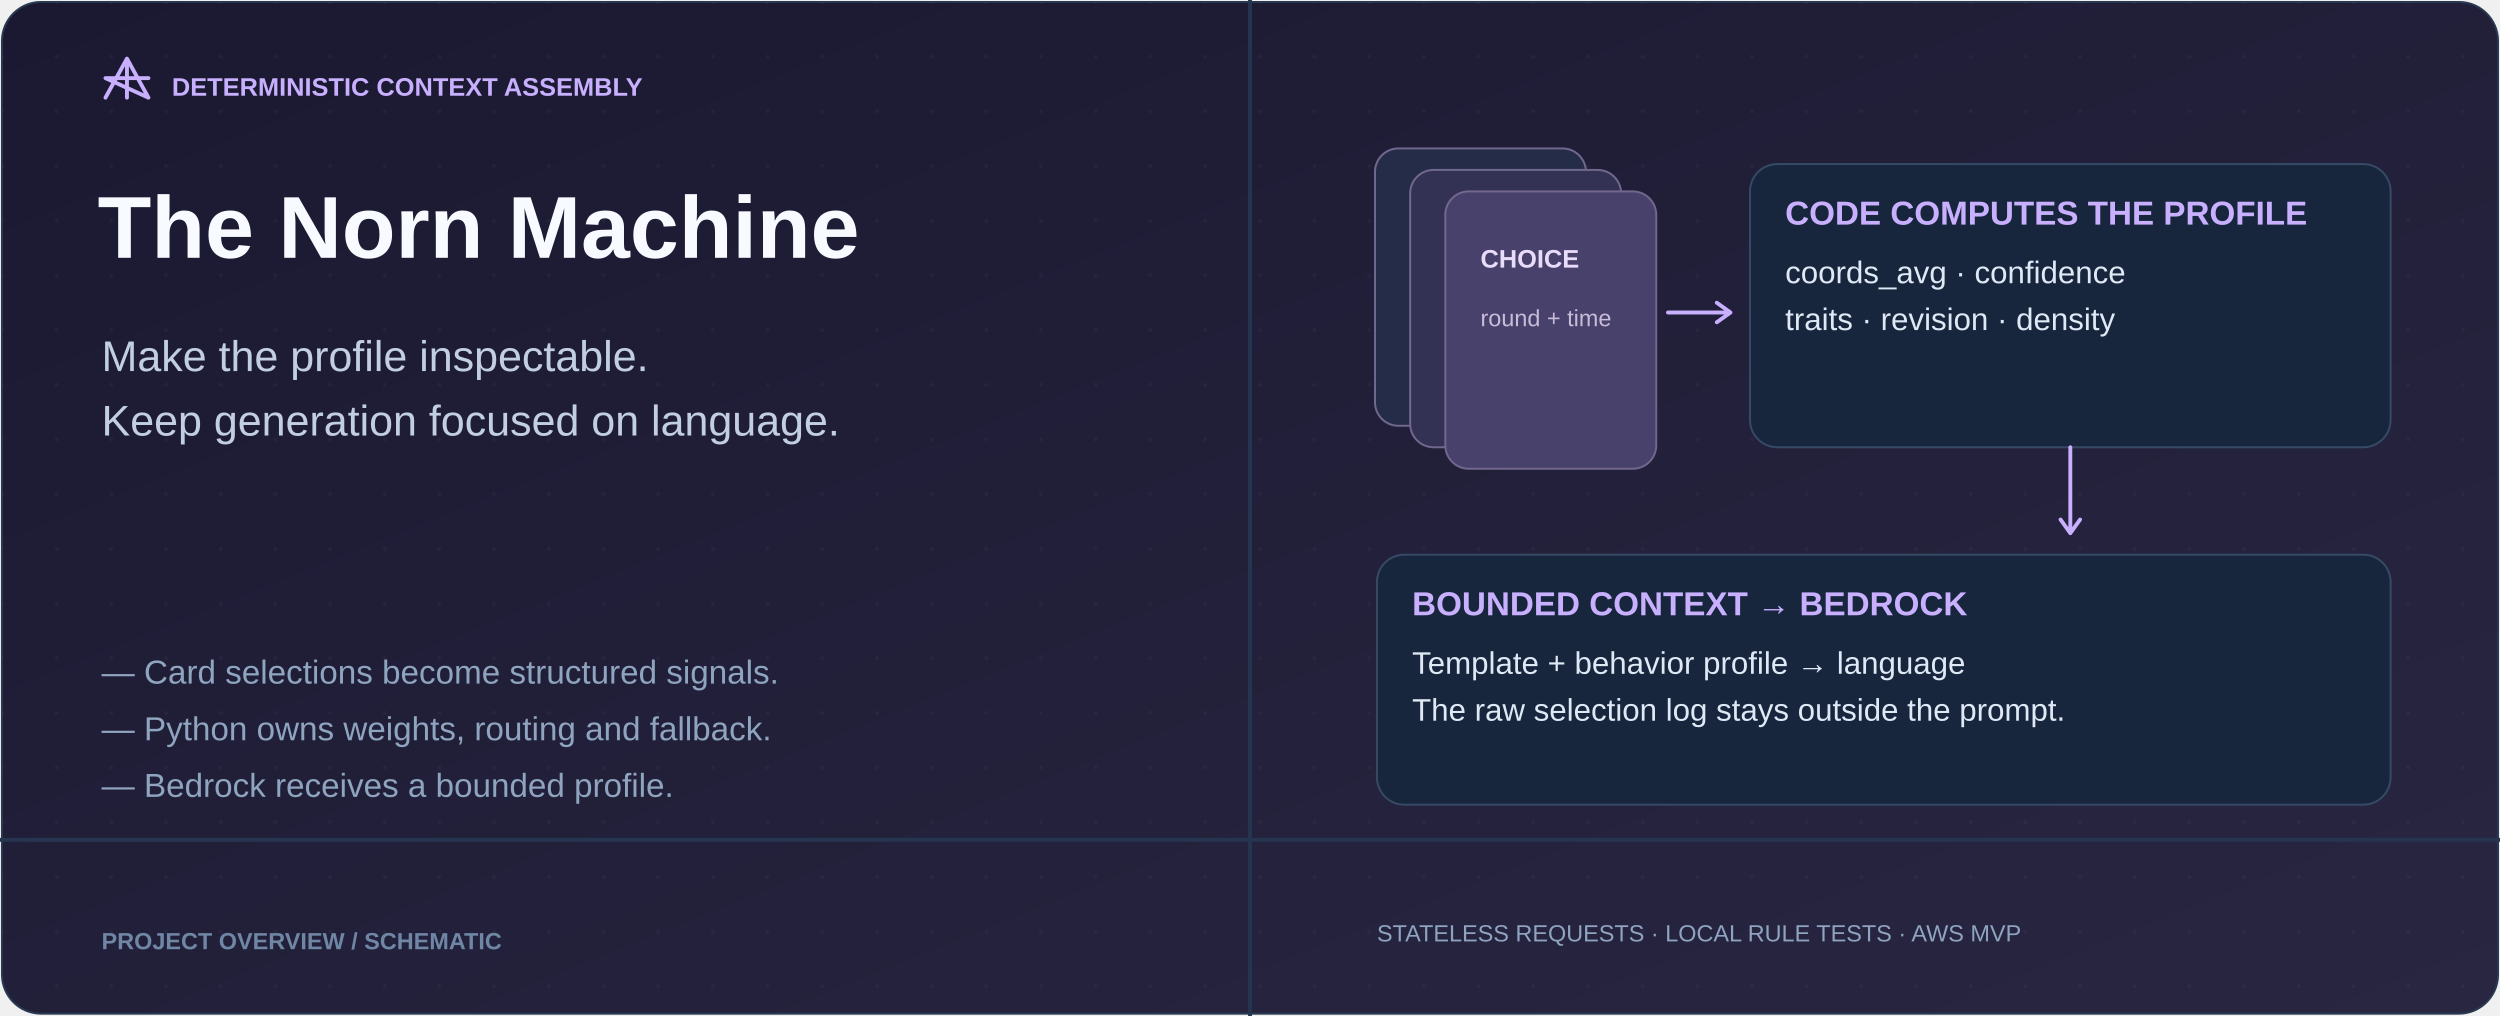
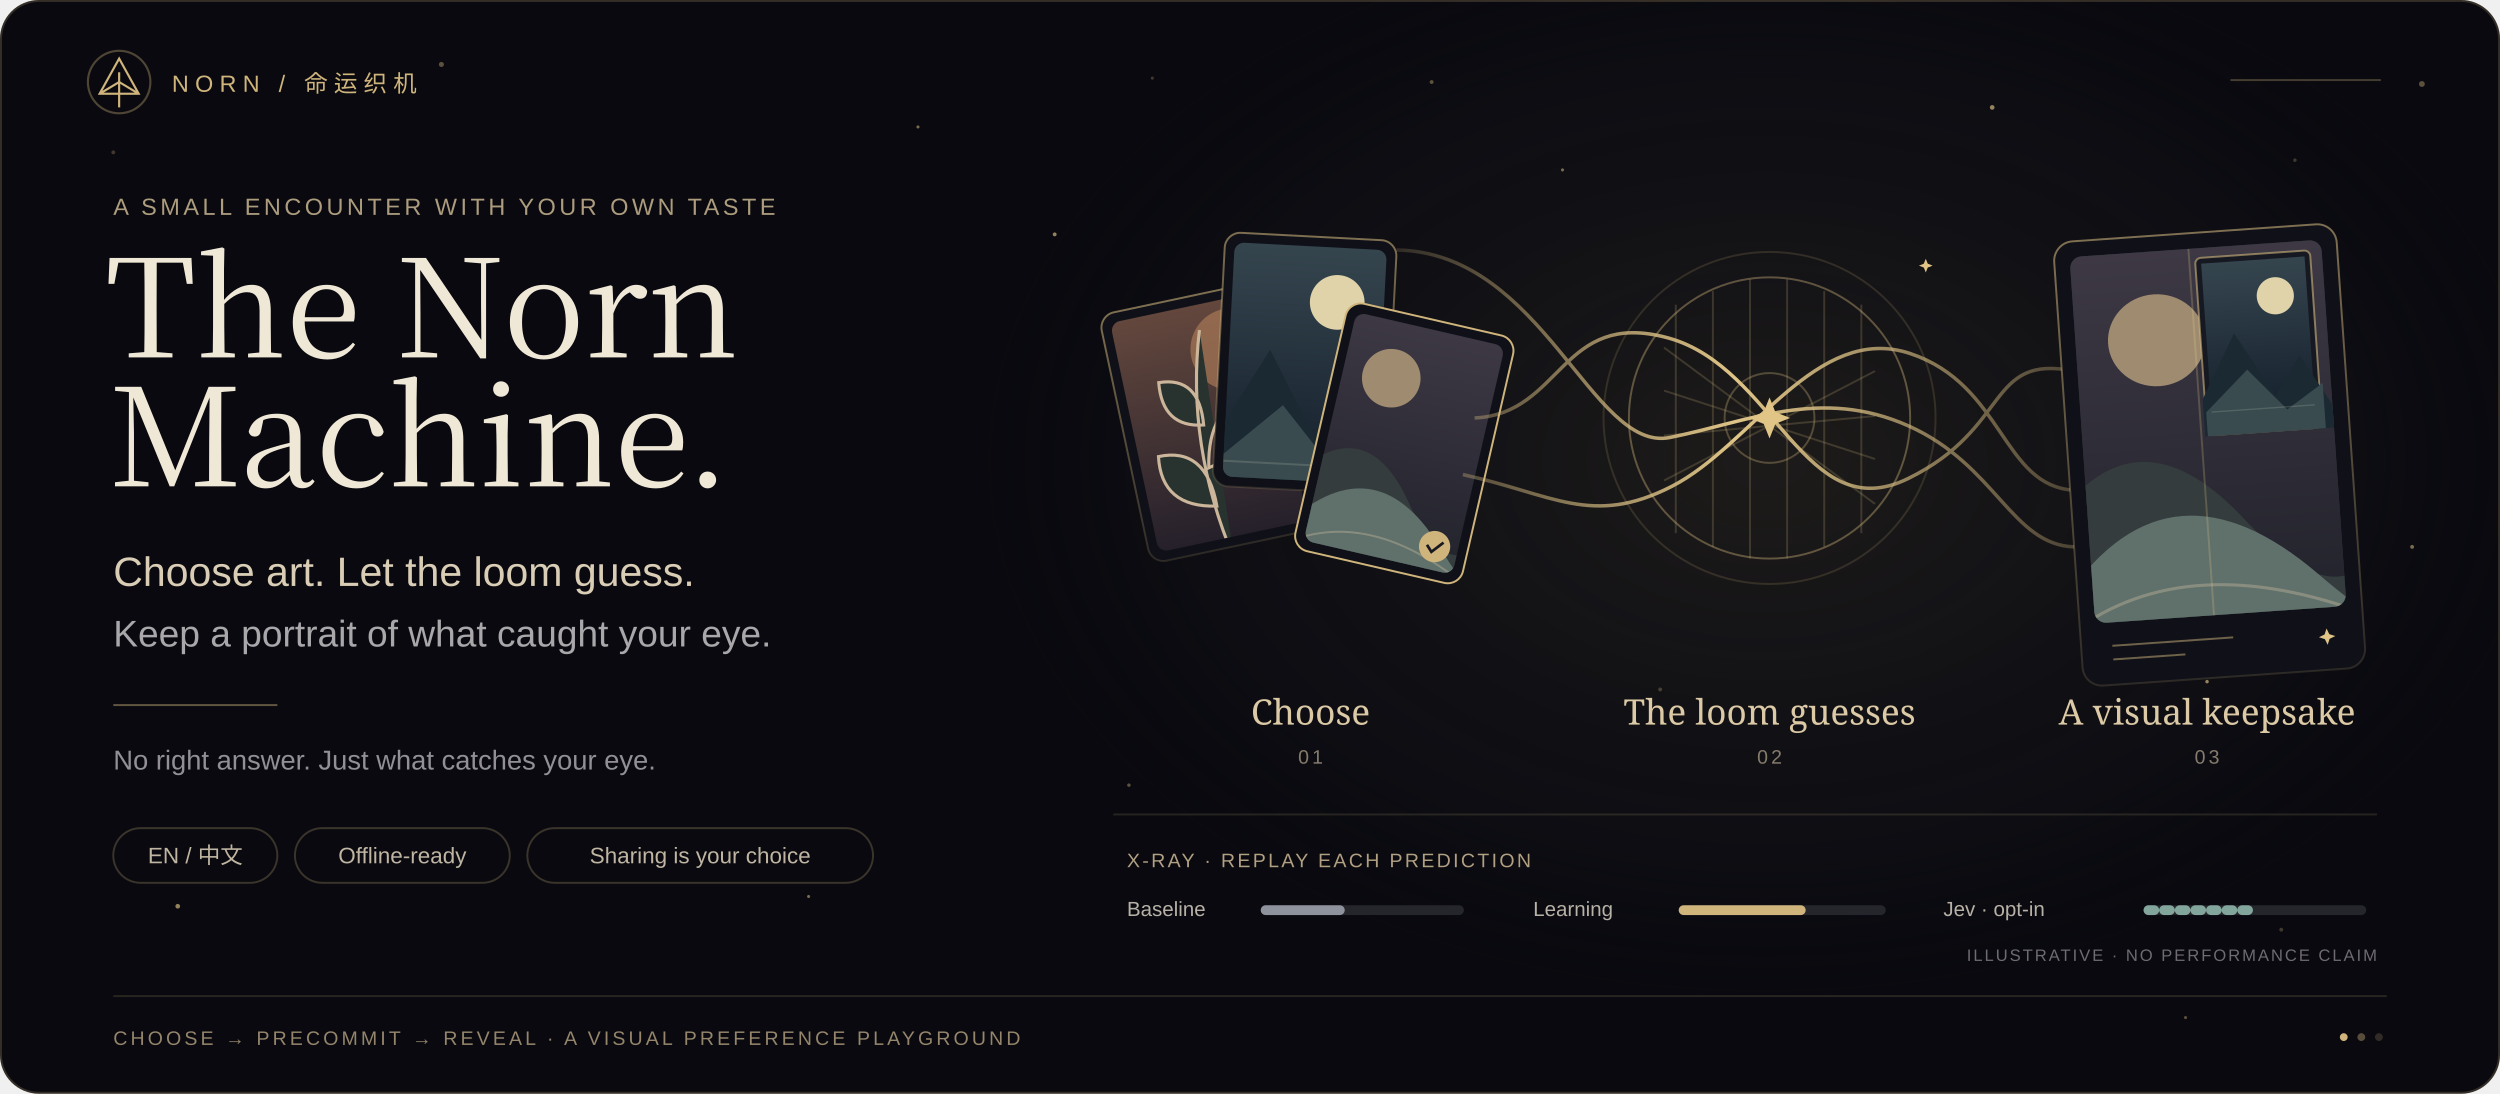
- <svg xmlns="http://www.w3.org/2000/svg" width="1280" height="520" viewBox="0 0 1280 520" role="img" aria-labelledby="title desc">
+ <svg xmlns="http://www.w3.org/2000/svg" width="1280" height="560" viewBox="0 0 1280 560" role="img" aria-labelledby="title desc">
  <defs>
-     <linearGradient id="project-bg" x2="1" y2="1">
-       <stop stop-color="#1B1931" />
-       <stop offset="1" stop-color="#282641" />
+     <radialGradient id="night">
+       <stop stop-color="#25221e" stop-opacity=".75" />
+       <stop offset=".75" stop-color="#111117" stop-opacity=".45" />
+       <stop offset="1" stop-color="#09090f" stop-opacity="0" />
+     </radialGradient>
+     <linearGradient id="edge" x2="0" y2="1">
+       <stop stop-color="#cfb57c" stop-opacity=".58" />
+       <stop offset="1" stop-color="#cfb57c" stop-opacity=".16" />
    </linearGradient>
-     <pattern id="texture" width="28" height="28" patternUnits="userSpaceOnUse">
-       <circle cx="1" cy="1" r="1" fill="#FFFFFF" fill-opacity=".035" />
-     </pattern>
+     <linearGradient id="card" x2="1" y2="1">
+       <stop stop-color="#25242b" />
+       <stop offset="1" stop-color="#12131c" />
+     </linearGradient>
+     <linearGradient id="thread" x2="1">
+       <stop stop-color="#cfb57c" stop-opacity=".18" />
+       <stop offset=".5" stop-color="#e0c587" />
+       <stop offset="1" stop-color="#cfb57c" stop-opacity=".3" />
+     </linearGradient>
+     <linearGradient id="mooncard" x2="0" y2="1">
+       <stop stop-color="#35454e" />
+       <stop offset="1" stop-color="#141f2c" />
+     </linearGradient>
+     <linearGradient id="hillcard" x2="0" y2="1">
+       <stop stop-color="#3d3844" />
+       <stop offset="1" stop-color="#22232c" />
+     </linearGradient>
+     <linearGradient id="sunset" x2="0" y2="1">
+       <stop stop-color="#63473d" />
+       <stop offset="1" stop-color="#25202b" />
+     </linearGradient>
+     <clipPath id="portraitclip">
+       <rect x="1066" y="127" width="129" height="188" rx="6" />
+     </clipPath>
+     <clipPath id="cardclip">
+       <rect x="0" y="0" width="78" height="120" rx="5" />
+     </clipPath>
+     <g id="picturemoon">
+       <rect width="78" height="120" fill="url(#mooncard)" />
+       <circle cx="54" cy="28" r="14" fill="#e0d3aa" />
+       <path d="M-6 102 21 54 49 103 69 74 92 114V130H-6Z" fill="#1b2932" />
+       <path d="M-4 112 29 82 57 114 85 96V130H-4Z" fill="#3a4b50" />
+       <path d="M0 112H78" stroke="#bdc9b1" opacity=".2" />
+     </g>
+     <g id="picturehill">
+       <rect width="78" height="120" fill="url(#hillcard)" />
+       <circle cx="25" cy="29" r="15" fill="#9f8c70" />
+       <path d="M-15 92Q15 46 48 89T95 87V130H-15Z" fill="#343c3d" />
+       <path d="M-8 110Q27 64 70 109T100 95V130H-8Z" fill="#60706a" />
+       <path d="M-7 122Q30 97 84 123" stroke="#b9b298" fill="none" opacity=".45" />
+     </g>
+     <g id="pictureleaf">
+       <rect width="78" height="120" fill="url(#sunset)" />
+       <circle cx="58" cy="26" r="21" fill="#ad7d58" opacity=".65" />
+       <path d="M37 131Q25 69 44 13M34 103Q6 98 10 72Q35 72 34 103ZM34 83Q61 78 65 51Q40 51 34 83ZM36 61Q15 58 18 35Q39 36 36 61Z" stroke="#cbb69b" stroke-width="1.6" fill="#28322e" />
+     </g>
+     <g id="spark">
+       <path d="M0-7 2-2 7 0 2 2 0 7-2 2-7 0-2-2Z" fill="#e0c587" />
+     </g>
  </defs>
+   <rect width="1280" height="560" rx="20" fill="#09090f" />
+   <ellipse cx="904" cy="236" rx="414" ry="280" fill="url(#night)" />
+   <rect x=".5" y=".5" width="1279" height="559" rx="19.5" fill="none" stroke="#cfb57c" stroke-opacity=".22" />
+   <circle cx="58" cy="78" r="1" fill="#cfb57c" opacity="0.28" />
+   <circle cx="226" cy="33" r="1.3" fill="#cfb57c" opacity="0.42" />
+   <circle cx="470" cy="65" r="0.8" fill="#cfb57c" opacity="0.56" />
+   <circle cx="540" cy="120" r="1" fill="#cfb57c" opacity="0.70" />
+   <circle cx="590" cy="40" r="0.8" fill="#cfb57c" opacity="0.28" />
+   <circle cx="733" cy="42" r="1" fill="#cfb57c" opacity="0.42" />
+   <circle cx="800" cy="87" r="0.8" fill="#cfb57c" opacity="0.56" />
+   <circle cx="1020" cy="55" r="1.2" fill="#cfb57c" opacity="0.70" />
+   <circle cx="1175" cy="82" r="0.9" fill="#cfb57c" opacity="0.28" />
+   <circle cx="1240" cy="43" r="1.5" fill="#cfb57c" opacity="0.42" />
+   <circle cx="1235" cy="280" r="1" fill="#cfb57c" opacity="0.56" />
+   <circle cx="1130" cy="349" r="0.9" fill="#cfb57c" opacity="0.70" />
+   <circle cx="850" cy="353" r="1" fill="#cfb57c" opacity="0.28" />
+   <circle cx="578" cy="402" r="0.9" fill="#cfb57c" opacity="0.42" />
+   <circle cx="414" cy="459" r="0.8" fill="#cfb57c" opacity="0.56" />
+   <circle cx="91" cy="464" r="1.2" fill="#cfb57c" opacity="0.70" />
+   <circle cx="1168" cy="476" r="1" fill="#cfb57c" opacity="0.28" />
+   <circle cx="1119" cy="521" r="0.8" fill="#cfb57c" opacity="0.42" />
  <g font-family="Arial, 'PingFang SC', 'Microsoft YaHei', sans-serif">
-     <rect x="1" y="1" width="1278" height="518" rx="20" fill="url(#project-bg)" stroke="#283951" />
-     <rect x="1" y="1" width="1278" height="518" rx="20" fill="url(#texture)" />
-     <path d="M54 50l11-20 11 20-22-10h22M65 30v20" fill="none" stroke="#C9B0FF" stroke-width="2" stroke-linecap="round" stroke-linejoin="round" />
-     <path d="M0 430H1280M640 0V520" fill="none" stroke="#25354F" stroke-width="2" stroke-linecap="round" stroke-linejoin="round" />
-     <text x="88" y="49" font-size="13" fill="#C9B0FF" font-weight="700" text-anchor="start">DETERMINISTIC CONTEXT ASSEMBLY</text>
-     <text x="50" y="132" font-size="45" fill="#F7FAFF" font-weight="700" text-anchor="start">The Norn Machine</text>
-     <text x="52" y="190" font-size="22" fill="#C2CFE1" font-weight="400" text-anchor="start">Make the profile inspectable.</text>
-     <text x="52" y="223" font-size="22" fill="#C2CFE1" font-weight="400" text-anchor="start">Keep generation focused on language.</text>
-     <text x="52" y="350" font-size="17" fill="#8EA4BF" font-weight="400" text-anchor="start">— Card selections become structured signals.</text>
-     <text x="52" y="379" font-size="17" fill="#8EA4BF" font-weight="400" text-anchor="start">— Python owns weights, routing and fallback.</text>
-     <text x="52" y="408" font-size="17" fill="#8EA4BF" font-weight="400" text-anchor="start">— Bedrock receives a bounded profile.</text>
-     <text x="52" y="486" font-size="12" fill="#6F86A4" font-weight="700" text-anchor="start">PROJECT OVERVIEW  /  SCHEMATIC</text>
-     <rect x="704" y="76" width="108" height="142" rx="12" fill="#252C48" stroke="#72688E" />
-     <rect x="722" y="87" width="108" height="142" rx="12" fill="#343254" stroke="#72688E" />
-     <rect x="740" y="98" width="108" height="142" rx="12" fill="#48416B" stroke="#72688E" />
-     <text x="758" y="137" font-size="13" fill="#E9DCF9" font-weight="700" text-anchor="start">CHOICE</text>
-     <text x="758" y="167" font-size="12" fill="#C8BCD9" font-weight="400" text-anchor="start">round + time</text>
-     <rect x="896" y="84" width="328" height="145" rx="14" fill="#17263D" stroke="#364A66" />
-     <text x="914" y="115" font-size="17" fill="#C9B0FF" font-weight="700" text-anchor="start">CODE COMPUTES THE PROFILE</text>
-     <text x="914" y="145" font-size="16" fill="#DFE8F5" font-weight="400" text-anchor="start">coords_avg · confidence</text>
-     <text x="914" y="169" font-size="16" fill="#DFE8F5" font-weight="400" text-anchor="start">traits · revision · density</text>
-     <path d="M854 160H886m-7 -5 7 5 -7 5" fill="none" stroke="#C9B0FF" stroke-width="2" stroke-linecap="round" stroke-linejoin="round" />
-     <path d="M1060 229V273m-5 -7 5 7 5 -7" fill="none" stroke="#C9B0FF" stroke-width="2" stroke-linecap="round" stroke-linejoin="round" />
-     <rect x="705" y="284" width="519" height="128" rx="14" fill="#17263D" stroke="#364A66" />
-     <text x="723" y="315" font-size="17" fill="#C9B0FF" font-weight="700" text-anchor="start">BOUNDED CONTEXT → BEDROCK</text>
-     <text x="723" y="345" font-size="16" fill="#DFE8F5" font-weight="400" text-anchor="start">Template + behavior profile → language</text>
-     <text x="723" y="369" font-size="16" fill="#DFE8F5" font-weight="400" text-anchor="start">The raw selection log stays outside the prompt.</text>
-     <text x="705" y="482" font-size="12" fill="#8FA4C0" font-weight="400" text-anchor="start">STATELESS REQUESTS   ·   LOCAL RULE TESTS   ·   AWS MVP</text>
+     <g transform="translate(61 42)" stroke="#cfb57c" fill="none" stroke-width="1.1">
+       <path d="M0-12 10 6-10 6ZM0-5V13M-10 6 0 0 10 6" />
+       <circle r="16" stroke-opacity=".35" />
+     </g>
+     <text x="88" y="47" fill="#cfb57c" font-size="12" letter-spacing="3.2">NORN / 命运织机</text>
+     <path d="M1142 41H1219" stroke="#cfb57c" stroke-opacity=".3" />
+     <text x="58" y="110" fill="#ad9d7e" font-size="12" letter-spacing="1.8">A SMALL ENCOUNTER WITH YOUR OWN TASTE</text>
+     <g font-family="Georgia, 'Songti SC', 'Noto Serif CJK SC', serif" fill="#f0e8d7">
+       <text x="54" y="183" font-size="70">The Norn</text>
+       <text x="56" y="249" font-size="70" fill="#f0e8d7">Machine.</text>
+     </g>
+     <text x="58" y="300" font-size="21" fill="#d9cdb5">Choose art. Let the loom guess.</text>
+     <text x="58" y="331" font-size="19" fill="#a9a7aa">Keep a portrait of what caught your eye.</text>
+     <path d="M58 361H142" stroke="#cfb57c" stroke-opacity=".45" />
+     <text x="58" y="394" font-size="14" fill="#929096">No right answer. Just what catches your eye.</text>
+     <g fill="none" stroke="#cfb57c" stroke-opacity=".25">
+       <rect x="58" y="424" width="84" height="28" rx="14" />
+       <rect x="151" y="424" width="110" height="28" rx="14" />
+       <rect x="270" y="424" width="177" height="28" rx="14" />
+     </g>
+     <g fill="#bfb5a2" font-size="11.5" text-anchor="middle">
+       <text x="100" y="442">EN / 中文</text>
+       <text x="206" y="442">Offline-ready</text>
+       <text x="358.5" y="442">Sharing is your choice</text>
+     </g>
+     <g transform="translate(580 156) rotate(-12 39 60)">
+       <rect x="-5" y="-5" width="88" height="130" rx="8" fill="#101118" stroke="url(#edge)" />
+       <g clip-path="url(#cardclip)">
+         <use href="#pictureleaf" />
+       </g>
+     </g>
+     <g transform="translate(629 126) rotate(3 39 60)">
+       <rect x="-5" y="-5" width="88" height="130" rx="8" fill="#101118" stroke="url(#edge)" />
+       <g clip-path="url(#cardclip)">
+         <use href="#picturemoon" />
+       </g>
+     </g>
+     <g transform="translate(680 167) rotate(13 39 60)">
+       <rect x="-5" y="-5" width="88" height="130" rx="8" fill="#101118" stroke="#cfb57c" />
+       <g clip-path="url(#cardclip)">
+         <use href="#picturehill" />
+       </g>
+       <circle cx="66" cy="108" r="8" fill="#cfb57c" />
+       <path d="m62 108 3 3 5-6" stroke="#191820" fill="none" stroke-width="1.4" />
+     </g>
+     <g fill="none" stroke="#cfb57c">
+       <circle cx="906" cy="214" r="85" stroke-opacity=".16" />
+       <circle cx="906" cy="214" r="72" stroke-opacity=".4" />
+       <path d="M858 156V273M877 149V280M896 143V286M915 143V286M934 149V280M953 156V273" stroke-opacity=".21" />
+       <path d="M755 214C800 212 799 158 854 173S924 271 977 245 1017 181 1062 190M749 243C795 253 815 270 856 249S930 165 978 181 1025 249 1062 251M715 128C790 129 815 232 855 224S932 198 977 218 1030 279 1062 280" stroke="url(#thread)" stroke-width="1.8" />
+       <path d="m852 178 108 80m-108-58 108 35m-108-12 108-10m-108 33 108-56" stroke-opacity=".21" />
+     </g>
+     <use href="#spark" transform="translate(906 214) scale(1.5)" />
+     <circle cx="906" cy="214" r="23" stroke="#cfb57c" stroke-opacity=".32" fill="none" />
+     <use href="#spark" transform="translate(986 136) scale(.5)" />
+     <g transform="rotate(-4 1130 221)">
+       <rect x="1058" y="119" width="145" height="228" rx="10" fill="#101118" stroke="url(#edge)" />
+       <g clip-path="url(#portraitclip)">
+         <rect x="1066" y="127" width="129" height="188" fill="#272e34" />
+         <use href="#picturehill" transform="translate(1066 127) scale(1.66 1.57)" />
+         <path d="M1127 127V315" stroke="#e0c587" stroke-opacity=".24" />
+         <rect x="1130" y="132" width="59" height="91" rx="3" fill="#171922" stroke="#cfb57c" stroke-opacity=".6" />
+         <use href="#picturemoon" transform="translate(1133 135) scale(.68)" />
+       </g>
+       <path d="M1074 327H1136M1074 334H1111" stroke="#cfb57c" stroke-opacity=".5" />
+       <use href="#spark" transform="translate(1184 330) scale(.6)" />
+     </g>
+     <g font-family="Georgia, 'Songti SC', serif" fill="#dccaa6" font-size="18" text-anchor="middle">
+       <text x="671" y="371">Choose</text>
+       <text x="906" y="371">The loom guesses</text>
+       <text x="1130" y="371">A visual keepsake</text>
+     </g>
+     <g fill="#857c6c" font-size="10" letter-spacing="1.6" text-anchor="middle">
+       <text x="671" y="391">01</text>
+       <text x="906" y="391">02</text>
+       <text x="1130" y="391">03</text>
+     </g>
+     <path d="M570 417H1217" stroke="#cfb57c" stroke-opacity=".15" />
+     <text x="577" y="444" fill="#b1a082" font-size="10" letter-spacing="1.2">X-RAY · REPLAY EACH PREDICTION</text>
+     <g font-size="10.5" fill="#b7b1a6">
+       <text x="577" y="469">Baseline</text>
+       <text x="785" y="469">Learning</text>
+       <text x="995" y="469">Jev · opt-in</text>
+     </g>
+     <g stroke-width="5" stroke-linecap="round">
+       <path d="M648 466H747M862 466H963M1100 466H1209" stroke="#25252c" />
+       <path d="M648 466H686" stroke="#8e929d" />
+       <path d="M862 466H922" stroke="#cfb57c" />
+       <path d="M1100 466H1151" stroke="#82a69c" stroke-dasharray="3 5" />
+     </g>
+     <text x="1217" y="492" fill="#6e6b71" font-size="8.5" text-anchor="end" letter-spacing="1">ILLUSTRATIVE · NO PERFORMANCE CLAIM</text>
+     <path d="M58 510H1222" stroke="#cfb57c" stroke-opacity=".16" />
+     <text x="58" y="535" fill="#94856b" font-size="10" letter-spacing="1.6">CHOOSE → PRECOMMIT → REVEAL · A VISUAL PREFERENCE PLAYGROUND</text>
+     <g fill="#cfb57c">
+       <circle cx="1200" cy="531" r="2" />
+       <circle cx="1209" cy="531" r="2" opacity=".4" />
+       <circle cx="1218" cy="531" r="2" opacity=".2" />
+     </g>
  </g>
</svg>
